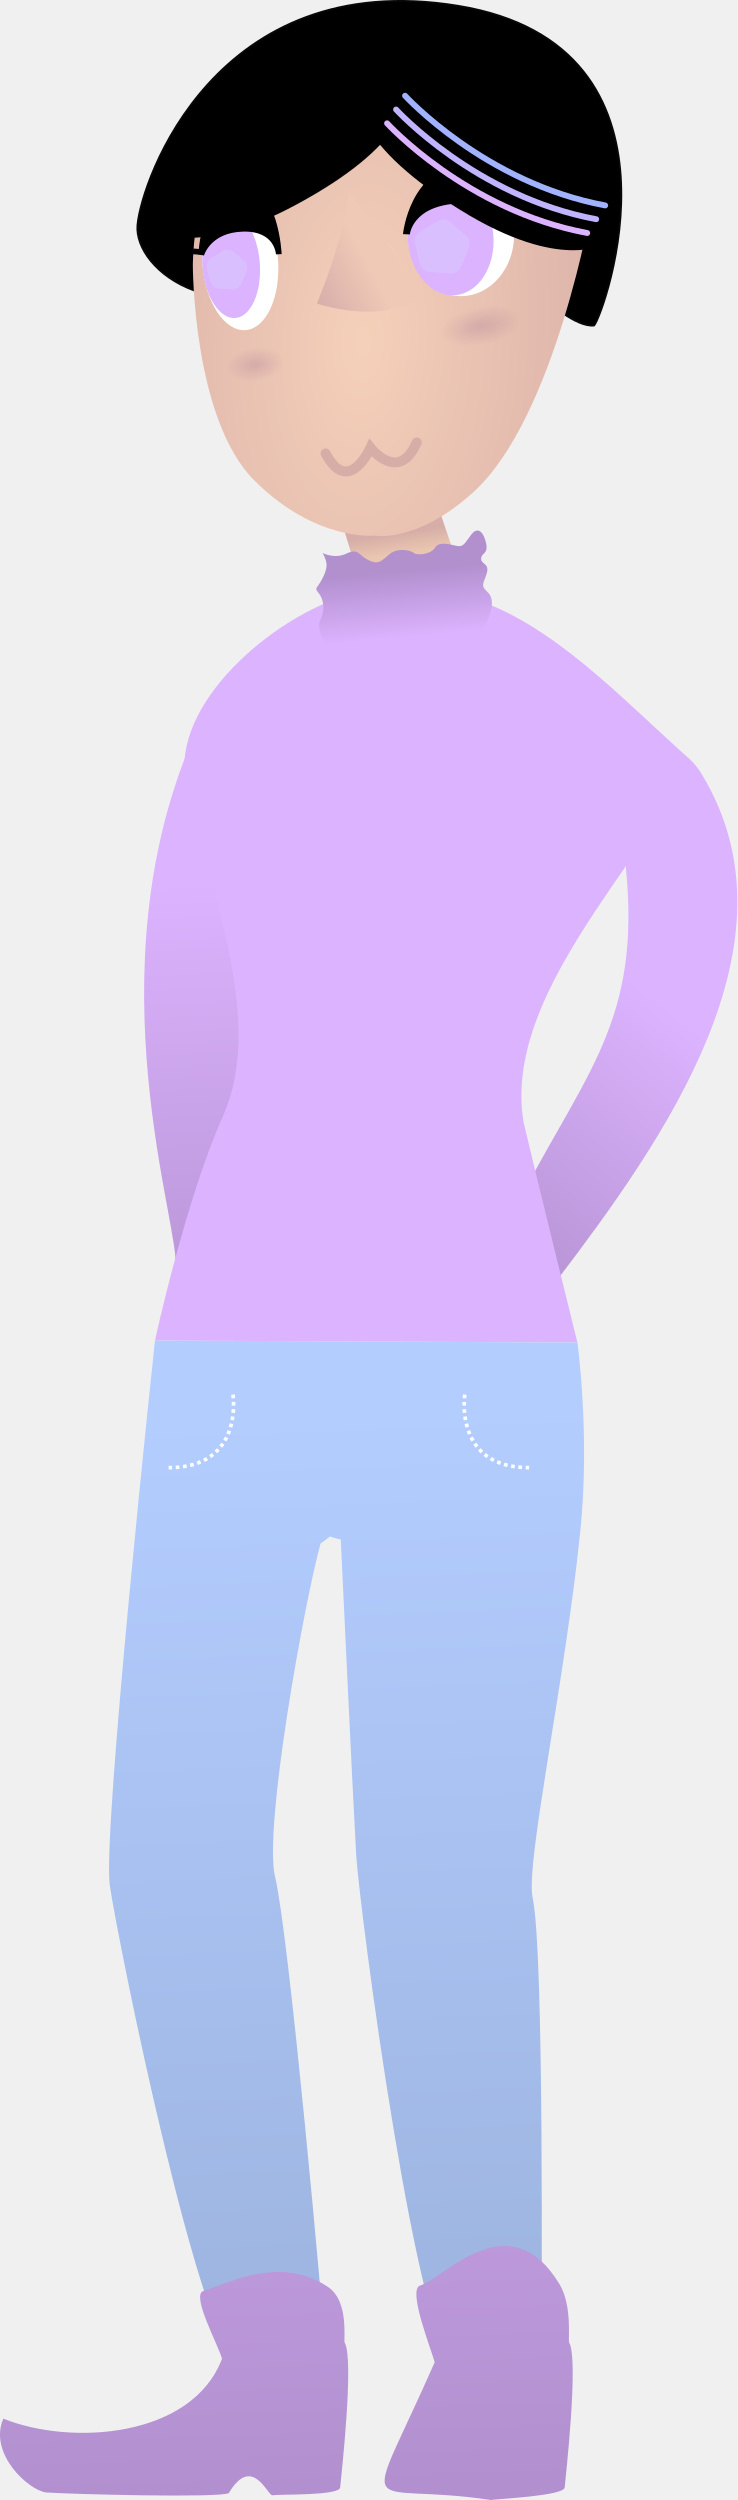
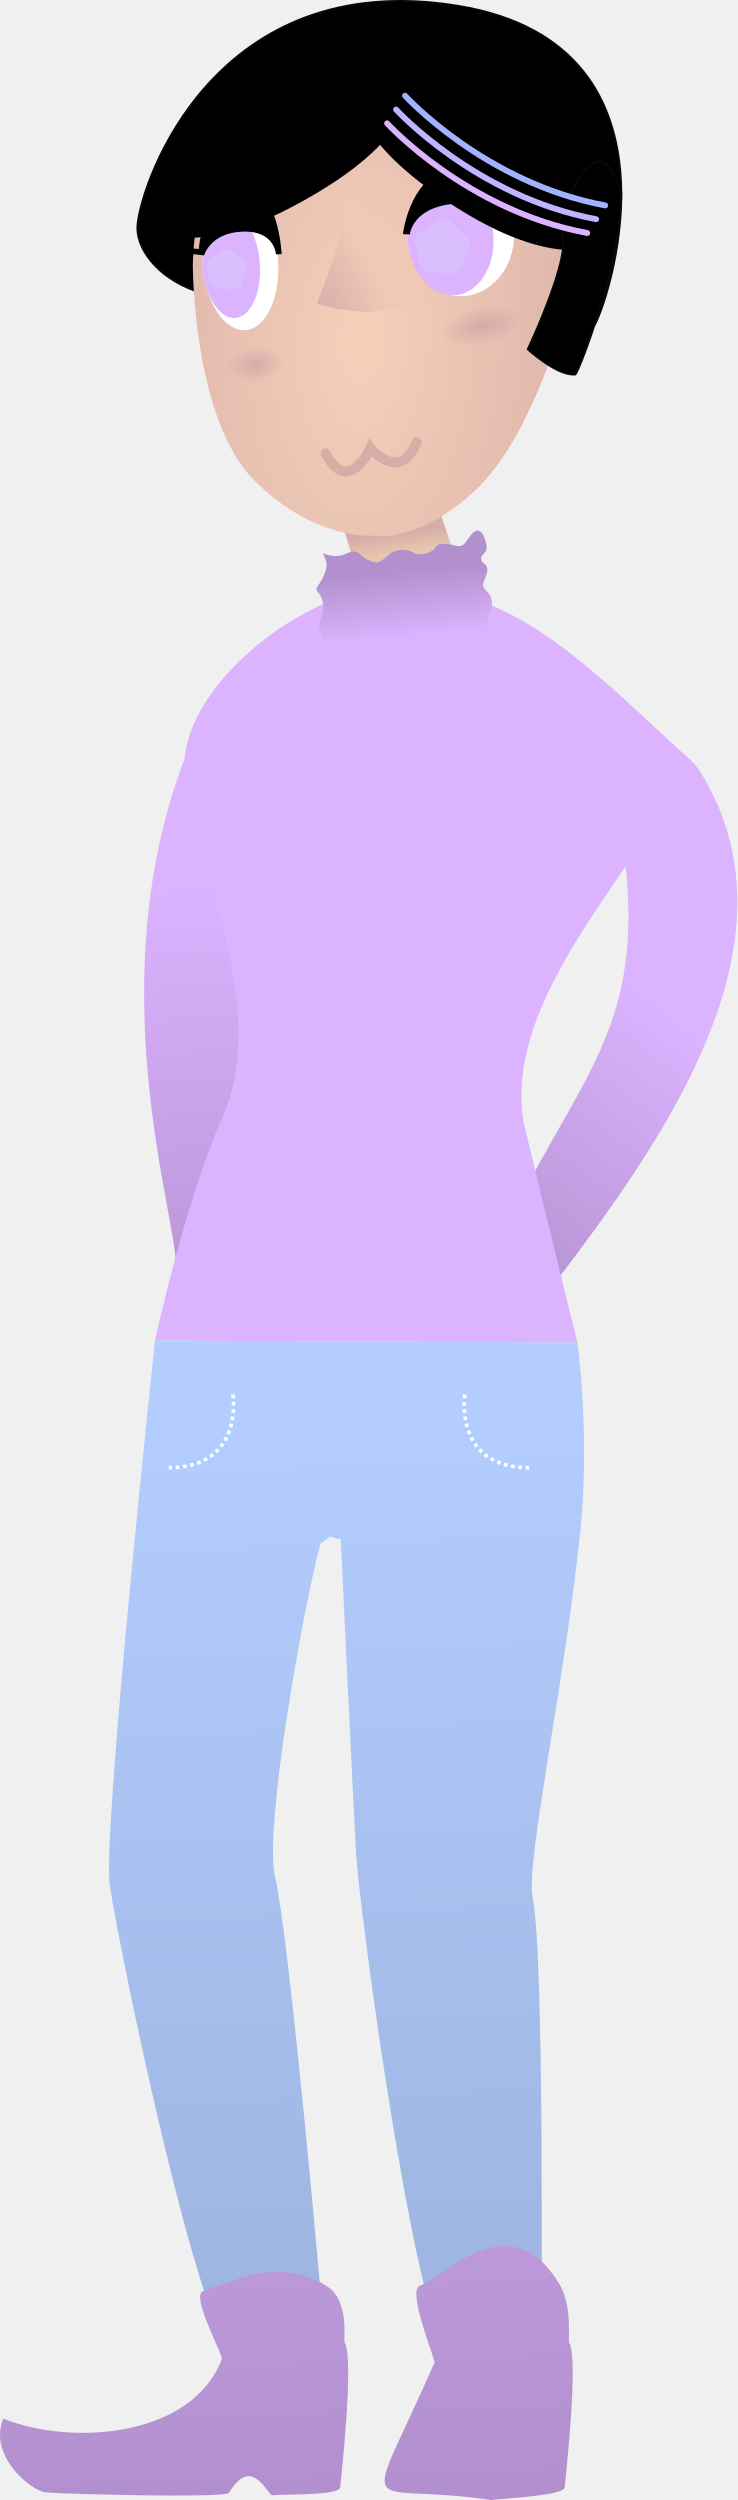
<svg xmlns="http://www.w3.org/2000/svg" xmlns:xlink="http://www.w3.org/1999/xlink" width="958.165" height="3248.822" viewBox="0 0 253.514 859.584" version="1.1" id="svg8">
  <defs id="defs2">
    <linearGradient id="linearGradient899">
      <stop id="stop895" offset="0" style="stop-color:#f5d0b9;stop-opacity:1" />
      <stop id="stop897" offset="1" style="stop-color:#d6ada7;stop-opacity:1" />
    </linearGradient>
    <linearGradient id="linearGradient4409">
      <stop style="stop-color:#d8aeaa;stop-opacity:1" offset="0" id="stop4405" />
      <stop style="stop-color:#efc9b6;stop-opacity:1" offset="1" id="stop4407" />
    </linearGradient>
    <linearGradient id="linearGradient4393">
      <stop style="stop-color:#b3cdff;stop-opacity:1;" offset="0" id="stop4389" />
      <stop style="stop-color:#9eb5e1;stop-opacity:1" offset="1" id="stop4391" />
    </linearGradient>
    <linearGradient id="linearGradient4384">
      <stop style="stop-color:#dcb3ff;stop-opacity:1;" offset="0" id="stop4380" />
      <stop style="stop-color:#b290ce;stop-opacity:1" offset="1" id="stop4382" />
    </linearGradient>
    <linearGradient id="linearGradient4376">
      <stop style="stop-color:#b290cf;stop-opacity:1;" offset="0" id="stop4372" />
      <stop style="stop-color:#dcb3ff;stop-opacity:1" offset="1" id="stop4374" />
    </linearGradient>
    <linearGradient id="linearGradient4368">
      <stop style="stop-color:#b290cf;stop-opacity:1" offset="0" id="stop4364" />
      <stop style="stop-color:#dcb3ff;stop-opacity:1" offset="1" id="stop4366" />
    </linearGradient>
    <linearGradient id="linearGradient4330">
      <stop style="stop-color:#b290ce;stop-opacity:1;" offset="0" id="stop4326" />
      <stop style="stop-color:#dcb3ff;stop-opacity:1" offset="1" id="stop4328" />
    </linearGradient>
    <linearGradient id="linearGradient4322">
      <stop style="stop-color:#d6ada7;stop-opacity:1;" offset="0" id="stop4318" />
      <stop style="stop-color:#e9c6af;stop-opacity:1" offset="1" id="stop4320" />
    </linearGradient>
    <linearGradient xlink:href="#linearGradient4322" id="linearGradient4324" x1="424.358" y1="126.428" x2="425" y2="130.755" gradientUnits="userSpaceOnUse" gradientTransform="matrix(1.640612,0,0,1.640612,-435.1287,-9.302416)" />
    <linearGradient xlink:href="#linearGradient4330" id="linearGradient4332" x1="426.441" y1="123.049" x2="427.725" y2="136.961" gradientUnits="userSpaceOnUse" gradientTransform="matrix(1.640612,0,0,1.640612,-435.1287,-2.095545)" />
    <linearGradient xlink:href="#linearGradient4368" id="linearGradient4370" x1="416.925" y1="524.573" x2="410.161" y2="326.774" gradientUnits="userSpaceOnUse" />
    <linearGradient xlink:href="#linearGradient4376" id="linearGradient4378" x1="389.821" y1="292.125" x2="385.051" y2="187.881" gradientUnits="userSpaceOnUse" gradientTransform="matrix(1.640612,0,0,1.640612,-435.1287,-2.095545)" />
    <linearGradient xlink:href="#linearGradient4384" id="linearGradient4386" x1="485.62" y1="216.318" x2="442.143" y2="272.824" gradientUnits="userSpaceOnUse" gradientTransform="matrix(1.640612,0,0,1.640612,-435.1287,-2.095545)" />
    <linearGradient xlink:href="#linearGradient4393" id="linearGradient4395" x1="1567.531" y1="1131.126" x2="1595.678" y2="1831.268" gradientUnits="userSpaceOnUse" gradientTransform="matrix(0.4340785,0,0,0.4340785,-435.1287,-2.095545)" />
    <linearGradient xlink:href="#linearGradient4409" id="linearGradient4411" x1="409.401" y1="78.869" x2="416.24" y2="75.334" gradientUnits="userSpaceOnUse" gradientTransform="matrix(2.865684,0,0,2.865684,-936.6747,-107.1037)" />
    <linearGradient xlink:href="#linearGradient4368" id="linearGradient885" gradientUnits="userSpaceOnUse" x1="416.925" y1="524.573" x2="410.161" y2="326.774" />
    <linearGradient xlink:href="#linearGradient4368" id="linearGradient887" gradientUnits="userSpaceOnUse" x1="416.925" y1="524.573" x2="410.161" y2="326.774" />
    <radialGradient xlink:href="#linearGradient899" id="radialGradient893" cx="256.936" cy="121.125" fx="256.936" fy="121.125" r="68.627" gradientTransform="matrix(1.479029,0.08957455,-0.1738389,2.870378,-106.6046,-238.7557)" gradientUnits="userSpaceOnUse" />
    <radialGradient xlink:href="#linearGradient4306" id="radialGradient4308" cx="379.964" cy="145.483" fx="379.964" fy="145.483" r="6.094" gradientTransform="matrix(1.640612,0,0,0.9624922,-429.5609,28.64844)" gradientUnits="userSpaceOnUse" />
    <linearGradient id="linearGradient4306">
      <stop style="stop-color:#803e80;stop-opacity:1;" offset="0" id="stop4302" />
      <stop style="stop-color:#803e80;stop-opacity:0;" offset="1" id="stop4304" />
    </linearGradient>
    <radialGradient xlink:href="#linearGradient4306" id="radialGradient4316" cx="419.512" cy="166.653" fx="419.512" fy="166.653" r="8.776" gradientTransform="matrix(1.640612,-2.0604533e-8,0,0.7443517,-425.2208,56.57025)" gradientUnits="userSpaceOnUse" />
  </defs>
  <g id="layer4">
    <g id="layer1" style="display:inline" transform="translate(-127.5808,-14.52115)">
      <path style="fill:#000000;fill-opacity:1;stroke:#070808;stroke-width:0.618px;stroke-linecap:butt;stroke-linejoin:miter;stroke-opacity:1" d="m 315.422,117.787 c 0,0 10.293,9.435 16.453,8.655 C 335.228,122.544 368.48,30.186 285.111,16.512 201.743,2.837 176.159,76.502 174.835,91.94 c -1.323,15.439 28.672,40.141 74.547,13.233 63.96,11.469 66.04,12.613 66.04,12.613 z" id="path4522" />
      <path style="fill:url(#linearGradient4324);fill-opacity:1;stroke:none;stroke-width:2.112px;stroke-linecap:butt;stroke-linejoin:miter;stroke-opacity:1" d="m 243.578,190.228 c 0,0 9.332,24.263 7.732,35.995 37.061,-8.532 38.661,-3.733 38.661,-3.733 0,0 -12.798,-35.462 -14.131,-42.127 -1.333,-6.666 -32.262,9.865 -32.262,9.865 z" id="path4612" />
      <path style="fill:url(#radialGradient893);fill-opacity:1;stroke:none;stroke-width:2.112px;stroke-linecap:butt;stroke-linejoin:miter;stroke-opacity:1" d="m 193.884,105.779 c 0,0 0,52.79 21.116,73.906 21.116,21.116 41.403,19.01 41.403,19.01 0,0 14.417,2.768 33.989,-15.011 28.177,-25.596 40.745,-99.02 40.745,-99.02 0,0 0,-52.79 -84.464,-52.79 -52.79,7e-5 -52.79,73.906 -52.79,73.906 z" id="path4487" />
      <ellipse ry="21.116" rx="18.288" cy="95.222" cx="286.078" id="ellipse4497" style="fill:#ffffff;fill-opacity:1;stroke:none;stroke-width:8.576;stroke-linecap:round;stroke-linejoin:round;stroke-miterlimit:4;stroke-dasharray:none;stroke-opacity:1;paint-order:stroke fill markers" />
      <path style="fill:url(#linearGradient4411);fill-opacity:1;stroke:none;stroke-width:2.453;stroke-linecap:butt;stroke-linejoin:miter;stroke-miterlimit:4;stroke-dasharray:none;stroke-opacity:1" d="m 247.596,80.206 c 0,0 -0.746,13.282 -11.056,38.704 25.378,7.595 36.693,-2.88 36.693,-2.88" id="path4489" />
      <ellipse ry="23.612" rx="13.018" cy="120.614" cx="201.354" id="ellipse4499" style="fill:#ffffff;fill-opacity:1;stroke:none;stroke-width:9.371;stroke-linecap:round;stroke-linejoin:round;stroke-miterlimit:4;stroke-dasharray:none;stroke-opacity:1;paint-order:stroke fill markers" transform="rotate(-4.488558)" />
      <ellipse style="fill:#dcb3ff;fill-opacity:1;stroke:none;stroke-width:7.201;stroke-linecap:round;stroke-linejoin:round;stroke-miterlimit:4;stroke-dasharray:none;stroke-opacity:1;paint-order:stroke fill markers" id="path4491" cx="198.162" cy="121.409" rx="9.868" ry="18.395" transform="rotate(-4.488558)" />
      <ellipse style="fill:#dcb3ff;fill-opacity:1;stroke:none;stroke-width:7.422;stroke-linecap:round;stroke-linejoin:round;stroke-miterlimit:4;stroke-dasharray:none;stroke-opacity:1;paint-order:stroke fill markers" id="path4493" cx="274.113" cy="118.255" rx="14.728" ry="19.637" transform="rotate(-4.488558)" />
      <path style="fill:#000000;fill-opacity:1;stroke:#000000;stroke-width:2.361px;stroke-linecap:butt;stroke-linejoin:miter;stroke-opacity:1" d="m 267.324,95.03 c 0,0 0.842,-11.026 18.231,-11.757 17.389,-0.73 19.695,11.741 19.695,11.741 0,0 0.422,-24.671 -17.645,-23.147 -18.067,1.524 -20.281,23.162 -20.281,23.162 z" id="path4505" />
      <path style="fill:#d5f6ff;fill-opacity:1;stroke:#d5f6ff;stroke-width:2.361px;stroke-linecap:butt;stroke-linejoin:miter;stroke-opacity:1" d="m 305.874,93.533 3.034,0.711" id="path4507" />
      <path id="path4509" d="m 196.774,102.099 c 0,0 2.377,-8.615 14.34,-8.919 11.963,-0.304 12.334,8.755 12.334,8.755 0,0 -1.079,-23.521 -13.49,-22.441 -12.41,1.08 -13.184,22.605 -13.184,22.605 z" style="fill:#000000;fill-opacity:1;stroke:#000000;stroke-width:1.957px;stroke-linecap:butt;stroke-linejoin:miter;stroke-opacity:1" />
      <path id="path4511" d="m 193.954,100.955 2.243,0.157" style="fill:#d5f6ff;fill-opacity:1;stroke:#000000;stroke-width:1.957px;stroke-linecap:butt;stroke-linejoin:miter;stroke-opacity:1" />
      <path style="fill:none;fill-opacity:1;stroke:#d6ada7;stroke-width:3.419;stroke-linecap:round;stroke-linejoin:miter;stroke-miterlimit:4;stroke-dasharray:none;stroke-opacity:1;paint-order:stroke fill markers" d="m 270.874,166.638 c -6.143,14.289 -15.907,1.848 -15.907,1.848 0,0 -7.572,16.932 -15.427,1.957" id="path4520" />
      <path style="fill:#000000;fill-opacity:1;stroke:#000000;stroke-width:0.618px;stroke-linecap:butt;stroke-linejoin:miter;stroke-opacity:0.96" d="m 179.735,92.992 c 0,0 14.274,10.791 49.964,-8.587 35.69,-19.378 42.104,-36.057 40.448,-54.282 -14.461,-5.14 -56.588,0.362 -71.115,19.058 -14.527,18.696 -19.297,43.811 -19.297,43.811 z" id="path4580" />
      <path id="path4582" d="m 335.557,97.925 c 0,0 -14.859,9.971 -49.402,-11.384 C 251.612,65.186 246.145,48.172 248.825,30.07 c 14.728,-4.319 56.478,3.544 69.93,23.028 13.452,19.484 16.802,44.827 16.802,44.827 z" style="fill:#000000;fill-opacity:1;stroke:#000000;stroke-width:0.618px;stroke-linecap:butt;stroke-linejoin:miter;stroke-opacity:1" />
      <ellipse style="display:inline;opacity:0.186;fill:url(#radialGradient4316);fill-opacity:1;stroke:none;stroke-width:1.405;stroke-linecap:round;stroke-linejoin:round;stroke-miterlimit:4;stroke-dasharray:none;stroke-opacity:0.522;paint-order:stroke fill markers" id="path4577" cx="263.035" cy="180.619" rx="14.398" ry="6.532" transform="rotate(-11.08575)" />
      <ellipse style="display:inline;opacity:0.186;fill:url(#radialGradient4308);fill-opacity:1;stroke:none;stroke-width:1.405;stroke-linecap:round;stroke-linejoin:round;stroke-miterlimit:4;stroke-dasharray:none;stroke-opacity:0.522;paint-order:stroke fill markers" id="path4579" cx="193.813" cy="168.675" rx="9.999" ry="5.866" transform="rotate(-8.031536)" />
      <path style="display:inline;opacity:0.186;fill:#d5f6ff;fill-opacity:1;stroke:#d5f6ff;stroke-width:6.527;stroke-linecap:round;stroke-linejoin:round;stroke-miterlimit:4;stroke-dasharray:none;stroke-dashoffset:0;stroke-opacity:1;paint-order:stroke fill markers" id="path4559" d="m 207.598,110.775 -4.554,-0.281 -1.14,-4.418 3.85,-2.45 3.519,2.904 z" />
      <path style="display:inline;opacity:0.186;fill:#d5f6ff;fill-opacity:1;stroke:#d5f6ff;stroke-width:7.512;stroke-linecap:round;stroke-linejoin:round;stroke-miterlimit:4;stroke-dasharray:none;stroke-dashoffset:0;stroke-opacity:1;paint-order:stroke fill markers" id="path4561" d="m 282.549,104.862 -7.019,-0.619 -1.581,-6.866 6.042,-3.625 5.315,4.626 z" />
+       <path id="path892" d="m 309.008,134.625 c 0,0 10.293,9.435 16.453,8.655 1.556,-1.809 15.962,-39.498 15.756,-62.697 -9.121,-29.578 -22.297,12.687 -22.297,12.687 8.799,1.773 -9.912,41.354 -9.912,41.354 z" style="fill:#000000;fill-opacity:1;stroke:#070808;stroke-width:0.618px;stroke-linecap:butt;stroke-linejoin:miter;stroke-opacity:1" />
      <path style="display:inline;fill:none;stroke:#dcb3ff;stroke-width:2.019;stroke-linecap:round;stroke-linejoin:miter;stroke-miterlimit:4;stroke-dasharray:none;stroke-opacity:1" d="m 260.673,56.923 c 0,0 27.349,29.995 68.812,37.714" id="path4540" />
      <path id="path4542" d="m 263.761,52.181 c 0,0 27.349,29.995 68.812,37.714" style="display:inline;fill:none;fill-opacity:1;stroke:#c0b3ff;stroke-width:2.019;stroke-linecap:round;stroke-linejoin:miter;stroke-miterlimit:4;stroke-dasharray:none;stroke-opacity:1" />
      <path style="display:inline;fill:none;fill-opacity:1;stroke:#a1b3ff;stroke-width:2.019;stroke-linecap:round;stroke-linejoin:miter;stroke-miterlimit:4;stroke-dasharray:none;stroke-opacity:1" d="m 266.849,47.439 c 0,0 27.349,29.995 68.812,37.714" id="path4544" />
    </g>
    <g id="layer3" transform="translate(-127.5808,-3.271161)" style="display:inline">
      <path style="fill:url(#linearGradient4386);fill-opacity:1;stroke:none;stroke-width:1.727px;stroke-linecap:butt;stroke-linejoin:miter;stroke-opacity:1" d="m 342.185,296.208 c 6.938,55.845 -11.549,73.23 -35.407,118.513 -0.339,19.903 -2.335,26.068 11.809,29.388 37.213,-48.92 85.399,-116.625 50.352,-174.523 -0.245,-0.374 -1.389,-2.472 -3.604,-4.715 0,0 -54.954,54.165 -23.15,31.337 z" id="path4640" />
      <path id="path4642" d="m 215.027,282.511 c 0,0 -3.733,115.183 -0.533,131.714 3.2,16.531 -29.329,36.795 -26.663,25.063 2.666,-11.732 -29.682,-101.244 6.756,-183.669 31.106,-28.034 20.44,26.892 20.44,26.892 z" style="fill:url(#linearGradient4378);fill-opacity:1;stroke:none;stroke-width:2.112px;stroke-linecap:butt;stroke-linejoin:miter;stroke-opacity:1" />
      <path style="fill:#dcb3ff;fill-opacity:1;stroke:none;stroke-width:2.112px;stroke-linecap:butt;stroke-linejoin:miter;stroke-opacity:1" d="m 249.833,207.119 c -26.059,6.388 -61.374,35.8 -58.766,62.639 10.165,43.887 27.22,84.98 13.242,117.16 -12.798,28.263 -23.444,77.269 -23.444,77.269 l 145.254,0.699 c 0,0 -15.863,-64.093 -18.529,-75.825 -7.137,-43.402 40.139,-87.58 57.747,-124.191 -24.978,-22.306 -47.954,-47.398 -76.119,-56.121 -27.582,13.249 -45.935,21.284 -39.386,-1.63 z" id="path4617" />
      <path style="fill:#d6ada7;fill-opacity:1;stroke:none;stroke-width:2.112px;stroke-linecap:butt;stroke-linejoin:miter;stroke-opacity:1" d="m 250.695,201.757 c 1.59,6.268 -1.367,7.189 -1.749,9.994 1.794,9.018 1.866,8.963 6.264,11.791 4.804,3.089 17.549,-1.156 20.519,-1.477 12.511,-1.354 13.078,-13.98 13.078,-13.98 0,0 -1.552,-4.299 -3.63,-10.185 -15.754,-9.767 -27.002,4.877 -34.481,3.857 z" id="path4612-3" />
      <path style="fill:url(#linearGradient4332);fill-opacity:1;stroke:none;stroke-width:0.618px;stroke-linecap:butt;stroke-linejoin:miter;stroke-opacity:1" d="m 238.53,193.395 c 1.544,3.088 1.985,4.632 0,8.602 -1.985,3.97 -3.088,3.088 -1.323,5.293 1.764,2.206 2.205,5.955 0.441,9.263 -1.764,3.308 3.088,16.321 17.424,17.203 14.336,0.882 33.745,-3.97 38.156,-12.792 4.411,-8.822 4.191,-12.13 1.764,-14.336 -2.426,-2.206 -0.882,-3.088 0,-6.396 0.882,-3.308 -1.985,-2.867 -1.985,-4.852 0,-1.985 2.426,-1.544 1.764,-5.073 -0.662,-3.529 -2.647,-6.396 -5.073,-3.308 -2.426,3.088 -2.647,4.411 -5.073,3.97 -2.426,-0.441 -5.955,-1.764 -7.499,0.662 -1.544,2.426 -6.396,2.647 -7.278,1.764 -0.882,-0.882 -5.514,-1.985 -8.381,0.441 -2.867,2.426 -3.749,3.749 -7.278,1.985 -3.529,-1.764 -3.308,-4.19 -7.499,-2.206 -4.191,1.985 -8.16,-0.221 -8.16,-0.221 z" id="path4523" />
      <path style="fill:url(#linearGradient4395);fill-opacity:1;stroke:none;stroke-width:0.664px;stroke-linecap:butt;stroke-linejoin:miter;stroke-opacity:1" d="m 180.865,464.188 c 0,0 -18.201,169.356 -15.518,187.468 2.97,20.048 31.622,161.603 45.317,165.403 13.696,3.8 29.277,3.739 28.704,-6.659 -0.573,-10.397 -12.444,-142.322 -17.196,-161.724 -4.089,-16.697 10.05,-94.377 15.614,-114.663 1.078,-0.808 2.165,-1.632 3.249,-2.451 1.215,0.457 2.451,0.816 3.714,1.059 0,0 4.241,90.421 5.306,108.47 1.073,18.189 21.538,174.106 35.047,177.296 13.509,3.191 29.018,2.407 28.781,-8.029 -0.237,-10.436 0.94,-135.289 -3.168,-154.593 -2.491,-11.704 11.128,-74.468 16.39,-125.945 3.417,-33.425 -0.986,-64.935 -0.986,-64.935 z" id="path4300" />
      <g id="g4346" style="fill:url(#linearGradient4370);fill-opacity:1;stroke:none" transform="matrix(1.640612,0,0,1.640612,-435.1287,-2.095545)">
        <path id="path4302" d="m 352.6,525.627 c 4.991,0.371 36.726,1.195 38.349,0.128 4.879,-8.229 8.161,0.595 9.12,0.466 1.396,-0.252 14.055,0.14 14.21,-1.636 0.155,-1.776 2.998,-26.869 0.948,-30.334 -0.305,-0.516 1.001,-8.64 -3.467,-11.669 -10.06,-6.82 -21.061,-0.719 -26.14,0.824 -2.658,0.808 3.091,11.274 3.901,14.199 -6.325,16.655 -31.775,18.257 -45.84,12.548 -3.161,7.367 5.284,14.974 8.918,15.473 z" style="fill:url(#linearGradient885);fill-opacity:1;stroke:none;stroke-width:0.291px;stroke-linecap:butt;stroke-linejoin:miter;stroke-opacity:1" />
        <path style="fill:url(#linearGradient887);fill-opacity:1;stroke:none;stroke-width:0.291px;stroke-linecap:butt;stroke-linejoin:miter;stroke-opacity:1" d="m 445.888,527.212 c 1.396,-0.252 15.287,-0.851 15.442,-2.627 0.155,-1.776 2.998,-26.869 0.948,-30.334 -0.305,-0.516 0.737,-7.726 -2.071,-12.336 -10.539,-17.305 -24.102,-1.191 -29.181,0.353 -2.658,0.808 2.253,13.144 3.064,16.07 -15.337,34.874 -15.83,24.744 11.797,28.875 z" id="path4306" />
      </g>
      <path style="fill:none;stroke:#ffffff;stroke-width:1.255;stroke-linecap:butt;stroke-linejoin:miter;stroke-miterlimit:4;stroke-dasharray:1.255, 1.255;stroke-dashoffset:0;stroke-opacity:1" d="m 287.399,482.799 c 0,0 -3.96,25.104 22.107,25.109" id="path4309" />
      <path id="path4313" d="m 207.679,482.799 c 0,0 3.96,25.104 -22.107,25.109" style="fill:none;stroke:#ffffff;stroke-width:1.255;stroke-linecap:butt;stroke-linejoin:miter;stroke-miterlimit:4;stroke-dasharray:1.255, 1.255;stroke-dashoffset:0;stroke-opacity:1" />
    </g>
  </g>
</svg>
